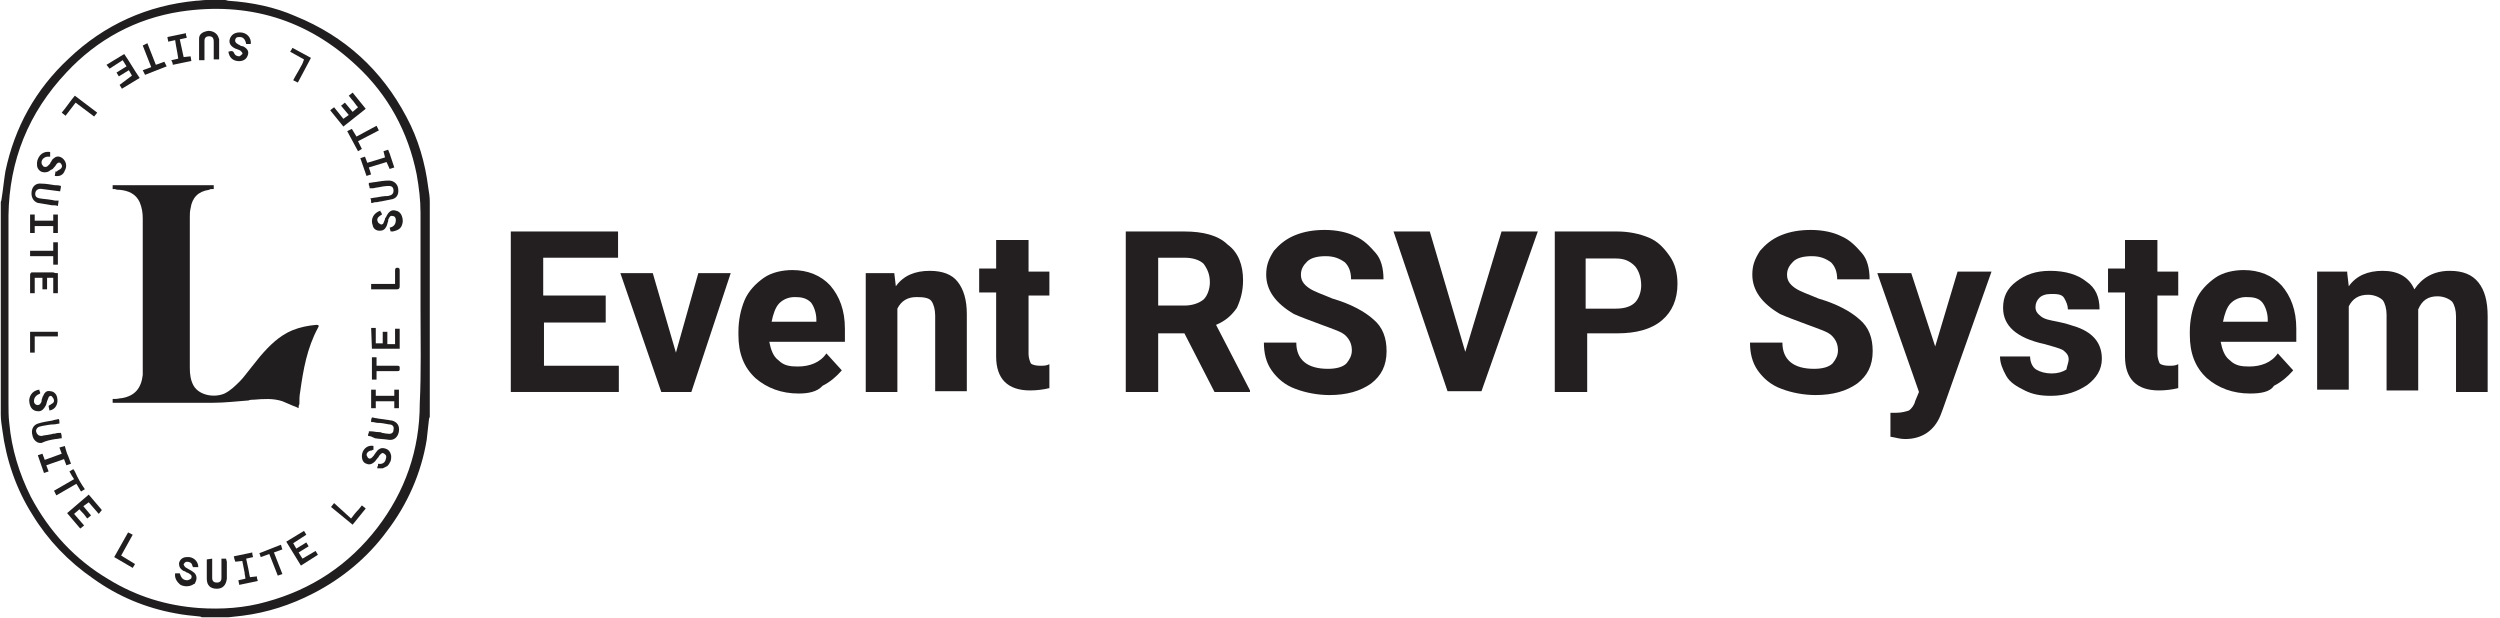
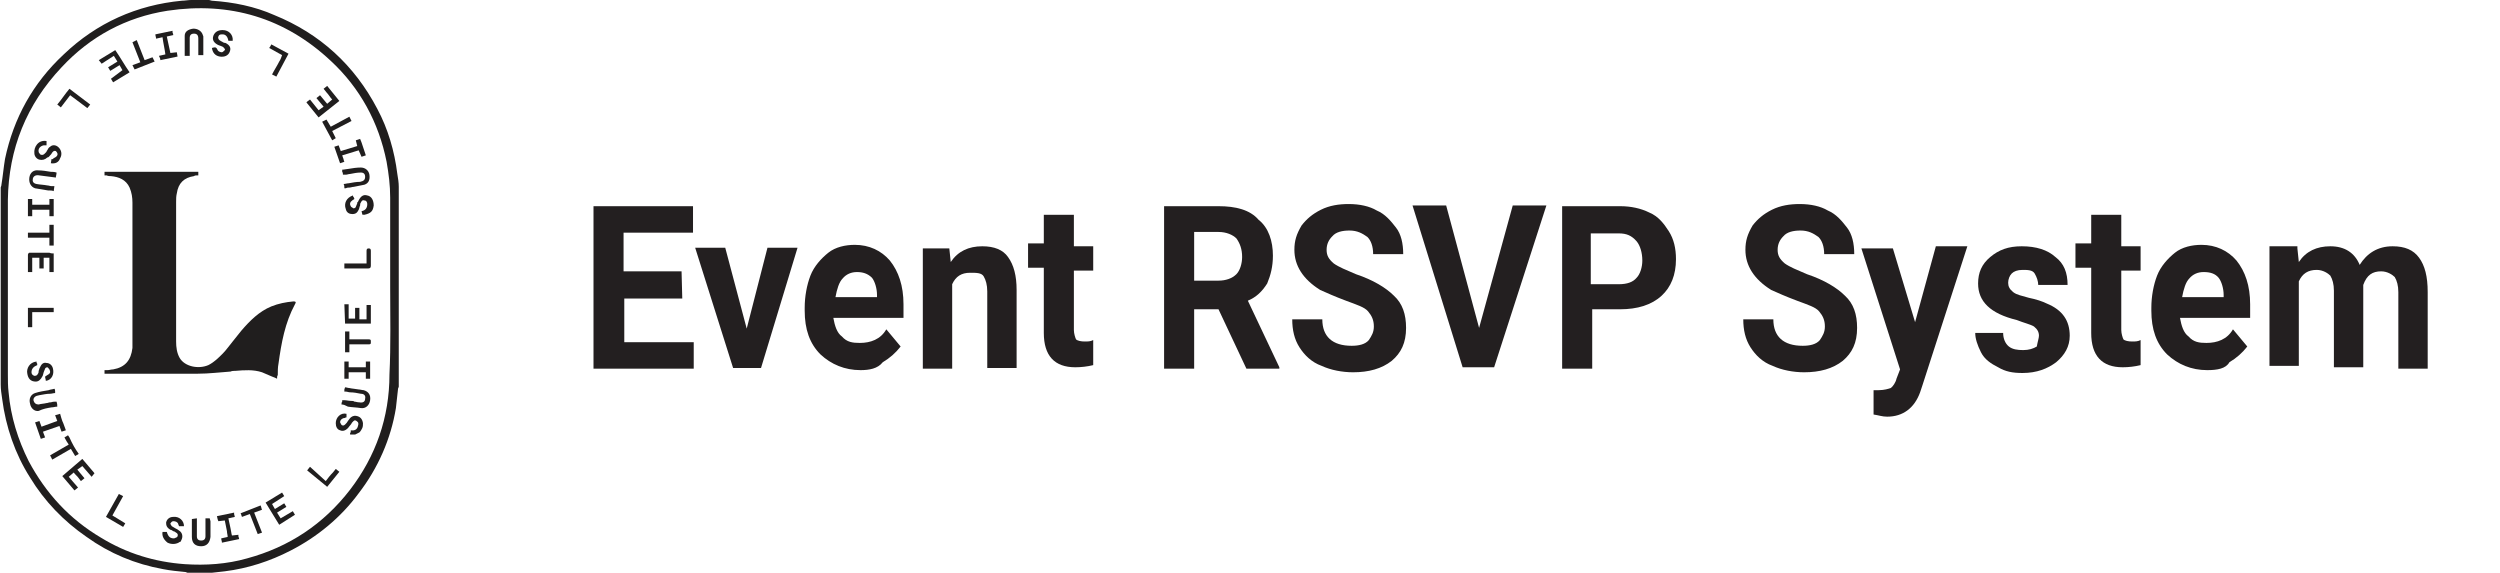
- <svg xmlns="http://www.w3.org/2000/svg" version="1.1" id="Layer_1" x="0px" y="0px" viewBox="0 0 324 80" style="enable-background:new 0 0 324 80;" xml:space="preserve">
+ <svg xmlns="http://www.w3.org/2000/svg" version="1.1" id="Layer_1" x="0px" y="0px" viewBox="0 0 349.2 80" style="enable-background:new 0 0 349.2 80;" xml:space="preserve">
  <style type="text/css">
	.st0{fill:#201E1E;}
	.st1{fill:#231F20;}
</style>
  <path class="st0" d="M29.6,80h-3.4c-0.1,0-0.2-0.1-0.3-0.1c-1-0.1-2.1-0.2-3.1-0.4c-3.9-0.7-7.5-2.2-10.7-4.5  c-3.2-2.2-5.9-5-7.9-8.3c-2.1-3.3-3.4-7.1-3.9-11c-0.1-0.7-0.2-1.3-0.2-2V26.2c0-0.1,0.1-0.2,0.1-0.4c0.2-1.2,0.3-2.4,0.5-3.6  c1.2-5.7,3.9-10.6,8.2-14.6c4.6-4.4,10.2-6.9,16.5-7.5c0.4,0,0.9-0.1,1.3-0.1h2.5c0.1,0,0.3,0.1,0.4,0.1c3,0.2,6,0.8,8.7,2  c6.4,2.6,11.2,7,14.4,13.1c1.5,2.8,2.4,5.9,2.8,9.1c0.1,0.6,0.2,1.2,0.2,1.8V54c0,0.1-0.1,0.2-0.1,0.3c-0.1,0.9-0.2,1.8-0.3,2.7  c-0.7,4.3-2.5,8.4-5.2,11.9c-2.5,3.4-5.8,6.1-9.5,8c-2.9,1.5-6,2.5-9.2,2.9L29.6,80z M54.5,40V27.6c0-1.7-0.2-3.3-0.5-5  c-1.1-5.5-3.7-10.3-7.8-14.1c-6.4-6-14.1-8.3-22.8-7C17.6,2.4,12.6,5.1,8.6,9.4c-4.9,5.2-7.4,11.4-7.5,18.5c0,8.1,0,16.2,0,24.4  c0,0.8,0,1.7,0.1,2.5c0.3,3.4,1.3,6.6,2.8,9.6c2.4,4.5,5.7,8.1,10.1,10.7c3.6,2.2,7.5,3.4,11.7,3.7c2.9,0.2,5.9,0,8.7-0.8  c5.9-1.6,10.7-4.8,14.4-9.6c3.6-4.7,5.5-10.1,5.5-16.1C54.6,48.2,54.5,44.1,54.5,40z" />
  <path class="st0" d="M27.7,7.7c0-0.3,0-0.5,0-0.7c0-0.6,0-1.1,0-1.6s-0.2-0.7-0.6-0.7s-0.6,0.2-0.6,0.6c0,0.6,0,1.1,0,1.7l0,0  c0,0.2,0,0.4,0,0.6v0.2h-0.7c0-0.3,0-0.6,0-0.8l0,0c0-0.7,0-1.3,0-2c0-0.6,0.5-0.9,1.2-1c0.6,0,1.1,0.3,1.3,0.8  c0,0.1,0.1,0.2,0.1,0.3c0,0.6,0,1.1,0,1.7l0,0l0,0c0,0.3,0,0.6,0,0.9L27.7,7.7z" />
  <path class="st0" d="M31.9,5.7h0.6c0.1-0.8-0.5-1.5-1.4-1.5c-0.7,0-1.1,0.3-1.3,0.8c-0.2,0.6,0.1,1,0.7,1.3c0.1,0,0.2,0.1,0.3,0.1  c0.2,0.1,0.3,0.1,0.4,0.2s0.3,0.3,0.2,0.4c-0.1,0.1-0.3,0.3-0.4,0.3c-0.2,0-0.5-0.1-0.6-0.3c-0.2-0.5-0.4-0.4-0.8-0.3l0,0  c0.1,0.7,0.5,1.1,1.1,1.2s1.2-0.1,1.4-0.7c0.2-0.5,0-0.9-0.6-1.2c-0.2,0-0.4-0.1-0.5-0.2c-0.1,0-0.2-0.1-0.2-0.1  c-0.2-0.1-0.4-0.3-0.3-0.6c0.1-0.3,0.3-0.3,0.6-0.3C31.5,4.8,31.8,5.1,31.9,5.7z" />
  <path class="st0" d="M14.2,8.9l1.7-1.1l0.5,0.8l-1.3,0.8l0.3,0.5l1.3-0.8l0.4,0.7L15.5,11l0.3,0.5l2.3-1.4c-0.7-1-1.3-2.1-2-3.1  l-2.3,1.4L14.2,8.9z" />
  <path class="st0" d="M38.7,52.9c-0.2-0.1-0.4-0.2-0.7-0.3c-0.5-0.2-0.9-0.4-1.4-0.6c-1.2-0.4-2.5-0.3-3.7-0.2c-0.2,0-0.5,0-0.7,0.1  l0,0c-1.5,0.1-3,0.3-4.6,0.3c-3,0-5.9,0-8.9,0c-1.2,0-2.4,0-3.6,0h-0.5v-0.5c0.1,0,0.2,0,0.4,0l0,0l0,0c0.3,0,0.5-0.1,0.8-0.1  c1.7-0.3,2.5-1.3,2.7-3c0-0.3,0-0.7,0-1V28.3c0-0.7-0.1-1.4-0.4-2.1c-0.5-1.1-1.5-1.5-2.6-1.6c-0.2,0-0.4,0-0.6-0.1  c-0.1,0-0.2,0-0.3,0V24h13.1v0.5c-0.1,0-0.1,0-0.2,0s-0.3,0-0.4,0.1c-1.4,0.2-2.2,1-2.4,2.4c-0.1,0.4-0.1,0.8-0.1,1.2  c0,6.5,0,13,0,19.5c0,0.8,0.1,1.6,0.5,2.3c0.7,1.2,2.6,1.6,4,1c0.8-0.4,1.4-1,2-1.6c0.5-0.5,0.9-1.1,1.4-1.7c0.4-0.5,0.8-1,1.2-1.5  c1.2-1.4,2.5-2.7,4.2-3.4c1-0.4,2-0.6,3.1-0.7c0.3,0,0.4,0.1,0.2,0.4c-1.4,2.6-1.9,5.4-2.3,8.3c-0.1,0.5-0.1,1-0.1,1.6l0,0  C38.7,52.5,38.7,52.7,38.7,52.9z" />
  <path class="st0" d="M7.5,35.4V38H6.9v-2H6.1v1.5H5.5V36h-1v2H3.9v-1.3c0-0.1,0-0.2,0-0.3c0-0.3,0-0.5,0-0.8c0-0.1,0.1-0.3,0.2-0.3  c0.9,0,1.9,0,2.8,0l0,0C7.1,35.4,7.3,35.4,7.5,35.4z" />
  <path class="st0" d="M48.2,45.2h3.6v-2.6h-0.6v2h-1V43h-0.6v1.5h-0.9v-2h-0.6L48.2,45.2L48.2,45.2z" />
  <path class="st0" d="M38,70.4l0.4,0.7l1.3-0.8l0.3,0.5l-1.3,0.8c0.2,0.3,0.3,0.5,0.5,0.8l1.7-1l0.3,0.5L39,73.3l-1.9-3.1l2.3-1.4  l0.3,0.5L38,70.4z" />
  <path class="st0" d="M45.2,12.4l0.5-0.4l1.7,2.1l-2.9,2.3l-1.7-2.1l0.1-0.1c0.1-0.1,0.3-0.2,0.4-0.3l1.2,1.5l0.7-0.5l-1-1.2l0.5-0.4  l1,1.2l0.7-0.6c-0.3-0.3-0.5-0.7-0.8-1L45.2,12.4z" />
  <path class="st0" d="M13.2,66.1l-1.7-2l-2.8,2.4l1.7,2l0.5-0.4l-1.3-1.5l0.7-0.6c0.2,0.3,0.5,0.5,0.7,0.8l0.3,0.4l0.5-0.4l-1-1.2  l0.7-0.5l1.3,1.5L13.2,66.1z" />
  <path class="st0" d="M22.7,74.3h0.6c0.2,0.7,0.5,0.9,1,0.9c0.1,0,0.2-0.1,0.3-0.1c0.1-0.1,0.2-0.1,0.2-0.2c0.1-0.2,0-0.4-0.2-0.5  c-0.1-0.1-0.3-0.2-0.4-0.2c-0.1-0.1-0.3-0.2-0.4-0.2c-0.5-0.3-0.6-0.6-0.6-1c0.1-0.5,0.5-0.8,1-0.8c0.8-0.1,1.5,0.5,1.5,1.3H25  c0-0.1-0.1-0.2-0.1-0.3c-0.1-0.3-0.4-0.4-0.7-0.4c-0.2,0-0.3,0.2-0.4,0.3c0,0.1,0.1,0.3,0.2,0.4c0.2,0.1,0.3,0.2,0.5,0.3  c0.2,0.1,0.4,0.2,0.5,0.3c0.5,0.3,0.6,0.9,0.3,1.4c0,0.1-0.1,0.2-0.2,0.2c-0.4,0.3-1.1,0.4-1.7,0.1C22.9,75.4,22.6,74.9,22.7,74.3z" />
  <path class="st0" d="M48.9,60.5v0.2c0.2,0,0.5,0,0.7,0c0.2-0.1,0.4-0.2,0.6-0.3c0.2-0.2,0.3-0.4,0.4-0.6c0.1-0.2,0.1-0.5,0.1-0.7  c-0.1-0.6-0.4-0.9-0.9-1c-0.4-0.1-0.7,0.1-0.9,0.3c-0.1,0.1-0.2,0.3-0.3,0.4c-0.1,0.2-0.2,0.3-0.4,0.5c-0.1,0.1-0.3,0.2-0.4,0.1  c-0.1,0-0.1-0.1-0.2-0.2c0-0.1-0.1-0.2-0.1-0.2c0-0.3,0.2-0.5,0.5-0.6c0.1,0,0.2,0,0.3-0.1h0.1c0-0.1,0-0.2,0-0.3l0,0  c0-0.1,0-0.2,0-0.2c-0.8-0.2-1.5,0.5-1.5,1.3c0,0.5,0.2,0.9,0.6,1c0.4,0.2,0.8,0,1.1-0.3c0.1-0.1,0.2-0.3,0.4-0.5  c0.1-0.1,0.1-0.2,0.2-0.3c0.2-0.2,0.3-0.4,0.6-0.2s0.3,0.4,0.2,0.7c-0.1,0.5-0.5,0.7-1,0.6C49,60.3,49,60.4,48.9,60.5z" />
  <path class="st0" d="M5.1,50.5c0,0.1,0,0.2,0.1,0.3l0,0c0,0.1,0,0.2,0,0.2c-0.5,0.2-0.8,0.5-0.8,1c0,0.2,0.1,0.4,0.4,0.5  c0.3,0,0.4-0.1,0.5-0.3c0.1-0.1,0.1-0.3,0.1-0.4c0.1-0.2,0.1-0.4,0.2-0.5c0.2-0.5,0.5-0.7,0.9-0.6c0.4,0,0.8,0.3,0.9,0.8  c0.2,0.8-0.2,1.6-1,1.7c0-0.2-0.1-0.4-0.1-0.6c0.1-0.1,0.2-0.1,0.3-0.2C7,52.2,7.1,52,6.9,51.6c-0.1-0.1-0.2-0.3-0.3-0.3  c-0.1,0-0.3,0.1-0.3,0.2c-0.1,0.2-0.1,0.3-0.2,0.5C6,52.3,6,52.5,5.9,52.6C5.7,53,5.4,53.3,5,53.3c-0.7,0-1.1-0.4-1.2-1.2  C3.7,51.5,4.1,50.6,5.1,50.5z" />
  <path class="st0" d="M50.6,29.9L50.6,29.9c0-0.1-0.1-0.3-0.1-0.4c0.5-0.1,0.8-0.4,0.8-1c0-0.2-0.1-0.5-0.4-0.5  c-0.3-0.1-0.4,0.1-0.5,0.3c-0.1,0.1-0.1,0.3-0.1,0.4l0,0c-0.1,0.2-0.1,0.4-0.2,0.6c-0.2,0.4-0.4,0.6-0.9,0.6c-0.4,0-0.8-0.2-0.9-0.7  c-0.3-0.8,0.1-1.6,1-1.9c0,0.1,0,0.2,0.1,0.2l0,0l0,0c0,0.1,0.1,0.2,0.1,0.3c-0.1,0.1-0.2,0.1-0.3,0.2c-0.3,0.2-0.4,0.5-0.2,0.8  c0,0.1,0.1,0.1,0.2,0.2c0.1,0,0.1,0.1,0.2,0.1c0.1,0,0.3-0.1,0.3-0.2c0.1-0.2,0.1-0.3,0.2-0.5l0,0c0-0.1,0-0.2,0.1-0.2  c0.3-0.7,0.7-1.1,1.3-0.9c0.6,0.1,0.9,0.7,0.9,1.4c-0.1,0.8-0.4,1.1-1.3,1.3C50.6,30,50.6,30,50.6,29.9z" />
  <path class="st0" d="M7.2,22.2l-0.1,0.6c0.6,0.1,1.1-0.1,1.3-0.7c0.3-0.5,0.2-1.1-0.2-1.5c-0.4-0.4-0.9-0.4-1.2-0.1  c-0.2,0.1-0.3,0.3-0.4,0.5c-0.1,0.1-0.1,0.1-0.1,0.2c-0.1,0.1-0.2,0.2-0.3,0.3c-0.1,0.1-0.3,0.2-0.5,0.1c-0.1,0-0.1-0.1-0.2-0.2  s-0.1-0.2-0.1-0.2c-0.1-0.4,0.2-0.8,0.7-0.9c0.1,0,0.2,0,0.3,0h0.1v-0.6c-1.2-0.2-1.8,0.9-1.7,1.7c0,0.4,0.3,0.8,0.7,0.9  c0.4,0.1,0.8,0,1.1-0.3c0.2,0,0.3-0.2,0.4-0.3c0.1-0.1,0.2-0.2,0.3-0.4l0,0c0.1-0.1,0.2-0.3,0.5-0.2C8,21.3,8.1,21.5,8,21.7  c-0.1,0.2-0.3,0.3-0.5,0.4C7.4,22.2,7.3,22.3,7.2,22.2L7.2,22.2z" />
  <path class="st0" d="M29.3,72.4h-0.6c0,0.1,0,0.1,0,0.2s0,0.2,0,0.3c0,0.2,0,0.4,0,0.6c0,0.5,0,0.9,0,1.4c0,0.4-0.2,0.6-0.6,0.6  s-0.6-0.2-0.6-0.6c0-0.3,0-0.5,0-0.8v-1.7l-0.7,0.1c0,0.1,0,0.1,0,0.2c0,0.2,0,0.4,0,0.6c0,0.6,0,1.1,0,1.7c0,0.9,0.5,1.3,1.3,1.3  s1.2-0.5,1.3-1.3c0-0.5,0-0.9,0-1.4c0-0.2,0-0.3,0-0.5c0-0.1,0-0.2,0-0.3C29.3,72.5,29.3,72.4,29.3,72.4z" />
  <path class="st0" d="M48.1,26.3v-0.1l0,0l0,0c0-0.2,0-0.3-0.1-0.5c0.2,0,0.5-0.1,0.7-0.1l0,0l0,0l0,0l0,0c0.5-0.1,1.1-0.2,1.6-0.2  c0.5-0.1,0.7-0.3,0.7-0.7c0-0.4-0.2-0.6-0.6-0.6c-0.5,0-1,0.1-1.5,0.2c-0.2,0-0.4,0.1-0.6,0.1c-0.1,0-0.1,0-0.2,0c0,0-0.1,0-0.2,0  c0-0.1,0-0.3-0.1-0.4v-0.3c0.3,0,0.6-0.1,0.8-0.1c0.6-0.1,1.2-0.2,1.8-0.2s1.1,0.4,1.2,1c0.1,0.7-0.1,1.2-0.7,1.4  c-0.5,0.1-1,0.2-1.5,0.3c-0.2,0-0.4,0.1-0.6,0.1c-0.2,0-0.3,0-0.5,0.1C48.3,26.3,48.2,26.3,48.1,26.3z" />
  <path class="st0" d="M7.5,26.7L7.6,26H7.5l0,0c-0.1,0-0.2,0-0.3,0c-0.2,0-0.4-0.1-0.6-0.1l0,0l0,0c-0.5-0.1-1-0.1-1.5-0.2  s-0.6-0.4-0.5-0.8c0.1-0.3,0.4-0.5,0.9-0.4l2.3,0.3c0-0.2,0.1-0.4,0.1-0.7C7.6,24,7.3,24,7.1,24c-0.6-0.1-1.2-0.2-1.7-0.2  c-0.7-0.1-1.2,0.3-1.3,1c-0.1,0.7,0.2,1.3,0.8,1.5c0.6,0.1,1.2,0.2,1.8,0.3C7,26.6,7.3,26.6,7.5,26.7z" />
  <path class="st0" d="M47.7,56.5c0-0.1,0-0.3,0.1-0.4c0-0.1,0-0.2,0-0.2h0.3l0,0l0,0c0.3,0,0.6,0.1,1,0.1c0.1,0,0.3,0,0.4,0.1l0,0  c0.2,0,0.4,0.1,0.7,0.1c0.5,0.1,0.8-0.1,0.8-0.5c0.1-0.4-0.1-0.7-0.6-0.7c-0.5-0.1-1-0.2-1.5-0.2c-0.2,0-0.4-0.1-0.6-0.1h-0.1h-0.1  c0-0.1,0-0.2,0-0.3l0.1-0.3c0.2,0,0.4,0.1,0.6,0.1c0.4,0.1,0.8,0.1,1.3,0.2c0.2,0,0.5,0.1,0.7,0.1c0.7,0.2,1,0.7,0.9,1.4  s-0.6,1.2-1.3,1.1c-0.6-0.1-1.2-0.1-1.8-0.2C48.2,56.6,48,56.5,47.7,56.5z" />
  <path class="st0" d="M7.9,56.1L7.9,56.1c-0.3,0-0.5,0-0.8,0.1l0,0H7c-0.2,0-0.3,0.1-0.5,0.1c-0.4,0.1-0.8,0.1-1.1,0.2  c-0.4,0-0.6-0.2-0.7-0.5s0.1-0.6,0.4-0.7c0.1,0,0.3-0.1,0.4-0.1C6.1,55.1,6.5,55,7,55c0.2,0,0.5-0.1,0.7-0.1v-0.2l0,0l0,0  c0-0.1,0-0.3-0.1-0.4c-0.3,0.1-0.6,0.1-0.8,0.2c-0.6,0.1-1.3,0.2-1.9,0.4S4,55.7,4.2,56.4c0.1,0.6,0.6,1.1,1.2,1  C6,57.1,6.6,57,7.2,56.9l0,0c0.3,0,0.5-0.1,0.8-0.1C8,56.5,8,56.4,7.9,56.1z" />
  <path class="st0" d="M7.5,30.2H6.9v-0.9H4.5v0.9H3.9v-2.4h0.6v0.3c0,0.2,0,0.3,0,0.5h2.4v-0.8h0.6V30.2z" />
  <path class="st0" d="M48.7,52.8V52h2.4v0.5c0,0.1,0,0.2,0,0.4h0.6v-2.4h-0.6c0,0.3,0,0.6,0,0.8h-2.4v-0.8h-0.6v2.4h0.6V52.8z" />
  <path class="st0" d="M22.7,5.2l-0.9,0.2c0-0.2-0.1-0.4-0.1-0.6l2.4-0.5c0,0.1,0,0.1,0,0.2l0,0c0,0.1,0.1,0.2,0.1,0.4l-0.9,0.2  l0.5,2.3l0.9-0.1l0.1,0.6l-2.4,0.5c0-0.2-0.1-0.4-0.2-0.6l0.9-0.2C23,6.8,22.8,6,22.7,5.2z" />
  <path class="st0" d="M30.5,72.8l0.9-0.1c0.1,0.5,0.2,1,0.3,1.5l0,0c0,0.3,0.1,0.5,0.1,0.8l-0.9,0.2c0,0.2,0.1,0.4,0.1,0.6l2.4-0.5  c0-0.2-0.1-0.3-0.1-0.4v-0.1v-0.1l-0.9,0.1c-0.1-0.3-0.1-0.6-0.2-1c-0.1-0.5-0.2-0.9-0.3-1.4l0.9-0.2c0-0.1-0.1-0.3-0.1-0.4v-0.2  l-2.4,0.5C30.4,72.5,30.4,72.6,30.5,72.8z" />
  <path class="st0" d="M47.8,21.7l0.1,0.3c0.1,0.2,0.1,0.4,0.2,0.6l-0.6,0.2l-0.8-2.3l0.6-0.2l0.3,0.8l2.3-0.7l-0.2-0.8l0.6-0.2  l0.2,0.5c0.2,0.6,0.4,1.2,0.6,1.8l-0.6,0.2L50.1,21L47.8,21.7z" />
  <path class="st0" d="M7.7,58L8,58.8l-2.2,0.8l-0.3-0.8L4.9,59l0.8,2.3l0.6-0.2L6,60.3l2.3-0.8l0.3,0.8l0.6-0.2  c-0.2-0.5-0.3-0.9-0.5-1.3c-0.1-0.3-0.2-0.6-0.3-1L7.7,58z" />
  <path class="st0" d="M48.8,48.1v1.1h-0.6v-2.9h0.6v1.1h1c0.2,0,0.3,0,0.5,0c0.4,0,0.8,0,1.2,0c0.3,0,0.3,0.1,0.3,0.3c0,0,0,0,0,0.1  c0,0.2,0,0.3-0.3,0.3c-0.5,0-1,0-1.5,0l0,0c-0.3,0-0.5,0-0.8,0L48.8,48.1z" />
-   <path class="st0" d="M48.1,36.9v0.6c0.3,0,0.5,0,0.8,0l0,0c0.8,0,1.7,0,2.5,0c0.3,0,0.4-0.1,0.4-0.4c0-0.7,0-1.4,0-2  c0-0.2,0-0.4-0.3-0.4s-0.3,0.2-0.3,0.4c0,0.4,0,0.8,0,1.1l0,0c0,0.2,0,0.4,0,0.6h-3.1V36.9z" />
+   <path class="st0" d="M48.1,36.9v0.6c0.3,0,0.5,0,0.8,0l0,0c0.8,0,1.7,0,2.5,0c0.3,0,0.4-0.1,0.4-0.4c0-0.7,0-1.4,0-2  c0-0.2,0-0.4-0.3-0.4s-0.3,0.2-0.3,0.4c0,0.4,0,0.8,0,1.1l0,0c0,0.2,0,0.4,0,0.6h-3.1C48.1,36.8,48.1,36.9,48.1,36.9z" />
  <path class="st0" d="M11,63.4l-0.5,0.3l-0.6-1l-2.6,1.5L7,63.6l2.6-1.5c-0.2-0.3-0.4-0.6-0.6-1l0.5-0.3l0.2,0.3l0,0l0,0  C10.1,62,10.5,62.7,11,63.4z" />
  <path class="st0" d="M46.9,19.3l-0.5-1l2.7-1.4l-0.3-0.6l-2.6,1.4l-0.6-1L45,17c0.5,0.9,0.9,1.7,1.4,2.6L46.9,19.3z" />
  <path class="st0" d="M4.5,45.7H3.9V43h3.6v0.6h-3V45.7z" />
  <path class="st0" d="M18.8,9.7l2.8-1.1c-0.1-0.2-0.2-0.4-0.3-0.6l-1.1,0.4l-1.1-2.8l-0.6,0.3l1.1,2.8l-1.1,0.4L18.8,9.7z" />
  <path class="st0" d="M6.9,32.5v-1.1h0.6v2.9H6.9v-1.1h-3v-0.7H6.9z" />
  <path class="st0" d="M33.8,72.2l1.1-0.4l1.1,2.8l0.6-0.2l-1.1-2.8l1.1-0.4c-0.1-0.2-0.1-0.4-0.2-0.6l-2.8,1.1  C33.7,71.8,33.7,72,33.8,72.2z" />
  <path class="st0" d="M16.6,69l0.6,0.3L15.7,72l1.8,1.1l-0.3,0.5l-2.4-1.4L16.6,69z" />
  <path class="st0" d="M12.6,14.6l-2.9-2.2c-0.6,0.7-1.1,1.5-1.7,2.2L8.5,15l1.3-1.7l2.4,1.8L12.6,14.6z" />
  <path class="st0" d="M45.5,67.2c0.3-0.4,0.6-0.8,1-1.2l0.4-0.5l0.5,0.4L45.7,68l-2.8-2.3l0.4-0.5L45.5,67.2z" />
  <path class="st0" d="M38.6,10.7l1.7-3.2l-2.4-1.3c-0.1,0.2-0.2,0.4-0.3,0.5l1.8,1C39.3,8,39.2,8.3,39,8.6c-0.3,0.6-0.7,1.2-1,1.8  L38.6,10.7z" />
  <g>
-     <path class="st1" d="M78.6,41.8h-8.1v5.6h9.7v3.4H66.2V30h13.9v3.4h-9.7v4.9h8.1V41.8z" />
-     <path class="st1" d="M87.6,45.7l2.9-10.3h4.2l-5.1,15.4h-3.9l-5.3-15.4h4.2L87.6,45.7z" />
-     <path class="st1" d="M103.5,51c-2.2,0-4.1-0.7-5.6-2c-1.5-1.4-2.2-3.2-2.2-5.6V43c0-1.5,0.3-2.9,0.8-4.1c0.5-1.2,1.5-2.2,2.5-2.9   c1-0.7,2.4-1,3.7-1c2,0,3.7,0.7,4.9,2c1.2,1.4,1.9,3.2,1.9,5.6v1.7h-9.8c0.2,1,0.5,1.9,1.2,2.4c0.7,0.7,1.5,0.8,2.5,0.8   c1.5,0,2.9-0.5,3.7-1.7l2,2.2c-0.7,0.8-1.5,1.5-2.5,2C105.9,50.8,104.7,51,103.5,51z M103,38.5c-0.8,0-1.5,0.3-2,0.8   c-0.5,0.5-0.8,1.4-1,2.4h5.8v-0.3c0-0.8-0.3-1.7-0.7-2.2C104.5,38.6,103.8,38.5,103,38.5z" />
-     <path class="st1" d="M115.9,35.4l0.2,1.7c1-1.4,2.5-2,4.4-2c1.7,0,2.9,0.5,3.6,1.4c0.8,1,1.2,2.4,1.2,4.2v10h-4.1v-9.8   c0-0.8-0.2-1.5-0.5-1.9s-1-0.5-1.9-0.5c-1.2,0-2,0.5-2.5,1.5v10.8h-4.1V35.4C112.1,35.4,115.9,35.4,115.9,35.4z" />
-     <path class="st1" d="M133.3,31.5v3.7h2.7v3.1h-2.7v7.6c0,0.5,0.2,1,0.3,1.2c0.2,0.2,0.7,0.3,1.2,0.3c0.5,0,0.8,0,1.2-0.2v3.1   c-0.8,0.2-1.7,0.3-2.5,0.3c-2.9,0-4.4-1.5-4.4-4.4v-8.3h-2.2v-3.1h2.2v-3.7h4.2V31.5z" />
-     <path class="st1" d="M153.5,43.2h-3.4v7.6h-4.2V30h7.6c2.4,0,4.4,0.5,5.6,1.7c1.4,1,2,2.7,2,4.6c0,1.4-0.3,2.5-0.8,3.6   c-0.7,1-1.5,1.7-2.7,2.2l4.4,8.5v0.2h-4.6L153.5,43.2z M150.1,39.6h3.4c1,0,1.9-0.3,2.5-0.8c0.5-0.5,0.8-1.4,0.8-2.2   c0-1-0.3-1.7-0.8-2.4c-0.5-0.5-1.4-0.8-2.5-0.8h-3.4V39.6z" />
-     <path class="st1" d="M175.2,45.4c0-0.8-0.3-1.4-0.8-1.9c-0.5-0.5-1.5-0.8-3.1-1.4s-2.7-1-3.6-1.4c-2.4-1.4-3.6-3.1-3.6-5.1   c0-1.2,0.3-2,1-3.1c0.7-0.8,1.5-1.5,2.7-2c1.2-0.5,2.5-0.7,3.9-0.7c1.5,0,2.9,0.3,3.9,0.8c1.2,0.5,2,1.4,2.7,2.2c0.7,0.8,1,2,1,3.4   h-4.2c0-1-0.3-1.7-0.8-2.2c-0.7-0.5-1.4-0.8-2.5-0.8c-1,0-1.9,0.2-2.4,0.7c-0.5,0.5-0.8,1-0.8,1.7c0,0.7,0.3,1.2,1,1.7   c0.7,0.5,1.7,0.8,3.1,1.4c2.4,0.7,4.2,1.7,5.3,2.7c1.2,1,1.7,2.4,1.7,4.1c0,1.9-0.7,3.2-2,4.2c-1.4,1-3.2,1.5-5.4,1.5   c-1.5,0-3.1-0.3-4.4-0.8c-1.4-0.5-2.4-1.4-3.1-2.4c-0.7-1-1-2.2-1-3.6h4.2c0,2.2,1.4,3.4,4.1,3.4c1,0,1.9-0.2,2.4-0.7   C174.9,46.6,175.2,46.1,175.2,45.4z" />
-     <path class="st1" d="M189.9,45.6l4.7-15.6h4.7l-7.3,20.7h-4.4L180.6,30h4.7L189.9,45.6z" />
-     <path class="st1" d="M205.7,43.5v7.3h-4.2V30h8.1c1.5,0,2.9,0.3,4.1,0.8c1.2,0.5,2,1.4,2.7,2.4c0.7,1,1,2.2,1,3.6   c0,2-0.7,3.6-2,4.7c-1.4,1.2-3.4,1.7-5.8,1.7h-3.9V43.5z M205.7,40h3.7c1.2,0,2-0.3,2.5-0.8c0.5-0.5,0.8-1.4,0.8-2.2   c0-1-0.3-1.9-0.8-2.5c-0.7-0.7-1.4-1-2.5-1h-3.9V40H205.7z" />
-     <path class="st1" d="M238.2,45.4c0-0.8-0.3-1.4-0.8-1.9c-0.5-0.5-1.5-0.8-3.1-1.4s-2.7-1-3.6-1.4c-2.4-1.4-3.6-3.1-3.6-5.1   c0-1.2,0.3-2,1-3.1c0.7-0.8,1.5-1.5,2.7-2c1.2-0.5,2.5-0.7,3.9-0.7c1.5,0,2.9,0.3,3.9,0.8c1.2,0.5,2,1.4,2.7,2.2s1,2,1,3.4h-4.2   c0-1-0.3-1.7-0.8-2.2c-0.7-0.5-1.4-0.8-2.5-0.8c-1,0-1.9,0.2-2.4,0.7c-0.5,0.5-0.8,1-0.8,1.7c0,0.7,0.3,1.2,1,1.7   c0.7,0.5,1.7,0.8,3.1,1.4c2.4,0.7,4.2,1.7,5.3,2.7c1.2,1,1.7,2.4,1.7,4.1c0,1.9-0.7,3.2-2,4.2c-1.4,1-3.2,1.5-5.4,1.5   c-1.5,0-3.1-0.3-4.4-0.8c-1.4-0.5-2.4-1.4-3.1-2.4c-0.7-1-1-2.2-1-3.6h4.2c0,2.2,1.4,3.4,4.1,3.4c1,0,1.9-0.2,2.4-0.7   C237.9,46.6,238.2,46.1,238.2,45.4z" />
-     <path class="st1" d="M250.8,44.9l2.9-9.7h4.4L251.8,53l-0.3,0.8c-0.8,2-2.4,3.1-4.6,3.1c-0.7,0-1.2-0.2-1.9-0.3v-3.1h0.7   c0.8,0,1.4-0.2,1.7-0.3c0.3-0.2,0.7-0.7,0.8-1.2l0.5-1.2l-5.4-15.4h4.4L250.8,44.9z" />
-     <path class="st1" d="M268.1,46.6c0-0.5-0.2-0.8-0.7-1.2c-0.5-0.3-1.4-0.5-2.4-0.8c-3.7-0.8-5.4-2.4-5.4-4.7c0-1.4,0.5-2.5,1.7-3.4   s2.5-1.4,4.4-1.4c2,0,3.6,0.5,4.7,1.4c1.2,0.8,1.7,2,1.7,3.6h-4.1c0-0.5-0.2-1-0.5-1.5s-1-0.5-1.7-0.5c-0.7,0-1.2,0.2-1.5,0.5   c-0.3,0.3-0.5,0.7-0.5,1.2s0.2,0.8,0.7,1.2s1.2,0.5,2.2,0.7c1,0.2,1.9,0.5,2.5,0.7c2.2,0.8,3.2,2.2,3.2,4.1c0,1.4-0.7,2.5-1.9,3.4   c-1.2,0.8-2.7,1.4-4.7,1.4c-1.4,0-2.4-0.2-3.4-0.7s-1.9-1-2.4-1.9s-0.8-1.7-0.8-2.5h3.9c0,0.7,0.3,1.4,0.8,1.7s1.2,0.5,2,0.5   s1.4-0.2,1.9-0.5C267.9,47.4,268.1,46.9,268.1,46.6z" />
-     <path class="st1" d="M279.6,31.5v3.7h2.7v3.1h-2.7v7.6c0,0.5,0.2,1,0.3,1.2c0.2,0.2,0.7,0.3,1.2,0.3s0.8,0,1.2-0.2v3.1   c-0.8,0.2-1.7,0.3-2.5,0.3c-2.9,0-4.4-1.5-4.4-4.4v-8.3h-2.2v-3.1h2.2v-3.7h4.2V31.5z" />
-     <path class="st1" d="M291.6,51c-2.2,0-4.1-0.7-5.6-2c-1.5-1.4-2.2-3.2-2.2-5.6V43c0-1.5,0.3-2.9,0.8-4.1c0.5-1.2,1.5-2.2,2.5-2.9   c1-0.7,2.4-1,3.7-1c2,0,3.7,0.7,4.9,2c1.2,1.4,1.9,3.2,1.9,5.6v1.7h-9.8c0.2,1,0.5,1.9,1.2,2.4c0.7,0.7,1.5,0.8,2.5,0.8   c1.5,0,2.9-0.5,3.7-1.7l2,2.2c-0.7,0.8-1.5,1.5-2.5,2C294.2,50.8,293,51,291.6,51z M291.1,38.5c-0.8,0-1.5,0.3-2,0.8   s-0.8,1.4-1,2.4h5.8v-0.3c0-0.8-0.3-1.7-0.7-2.2C292.7,38.6,292,38.5,291.1,38.5z" />
-     <path class="st1" d="M304.2,35.4l0.2,1.7c1-1.4,2.5-2,4.4-2c2,0,3.4,0.8,4.1,2.4c1-1.5,2.5-2.4,4.6-2.4c1.7,0,2.9,0.5,3.7,1.5   c0.8,1,1.2,2.4,1.2,4.4v9.8h-4.1V41c0-0.8-0.2-1.5-0.5-1.9c-0.3-0.3-1-0.7-1.9-0.7c-1.2,0-2,0.5-2.5,1.7v10.5h-4.1v-9.8   c0-0.8-0.2-1.5-0.5-1.9c-0.3-0.3-1-0.7-1.9-0.7c-1.2,0-2,0.5-2.5,1.5v10.8h-4.1V35.2h3.9V35.4z" />
+     <path class="st1" d="M95.3,41.7h-8.1v6.1h9.7v3.7h-14V28.8h13.9v3.7h-9.7v5.4h8.1L95.3,41.7L95.3,41.7z" />
+     <path class="st1" d="M104.3,45.9l2.9-11.3h4.2l-5.1,16.8h-3.9l-5.3-16.8h4.2L104.3,45.9z" />
+     <path class="st1" d="M120.2,51.7c-2.2,0-4.1-0.8-5.6-2.2c-1.5-1.5-2.2-3.5-2.2-6.1V43c0-1.6,0.3-3.2,0.8-4.5   c0.5-1.3,1.5-2.4,2.5-3.2s2.4-1.1,3.7-1.1c2,0,3.7,0.8,4.9,2.2c1.2,1.5,1.9,3.5,1.9,6.1v1.9h-9.8c0.2,1.1,0.5,2.1,1.2,2.6   c0.7,0.8,1.5,0.9,2.5,0.9c1.5,0,2.9-0.5,3.7-1.9l2,2.4c-0.7,0.9-1.5,1.6-2.5,2.2C122.6,51.5,121.4,51.7,120.2,51.7z M119.7,38   c-0.8,0-1.5,0.3-2,0.9c-0.5,0.5-0.8,1.5-1,2.6h5.8v-0.3c0-0.9-0.3-1.9-0.7-2.4C121.2,38.2,120.5,38,119.7,38z" />
+     <path class="st1" d="M132.6,34.7l0.2,1.9c1-1.5,2.5-2.2,4.4-2.2c1.7,0,2.9,0.5,3.6,1.5c0.8,1.1,1.2,2.6,1.2,4.6v10.9h-4.1V40.7   c0-0.9-0.2-1.6-0.5-2.1s-1-0.5-1.9-0.5c-1.2,0-2,0.5-2.5,1.6v11.8h-4.1V34.7C128.8,34.7,132.6,34.7,132.6,34.7z" />
+     <path class="st1" d="M150,30.4v4h2.7v3.4H150v8.3c0,0.5,0.2,1.1,0.3,1.3c0.2,0.2,0.7,0.3,1.2,0.3s0.8,0,1.2-0.2V51   c-0.8,0.2-1.7,0.3-2.5,0.3c-2.9,0-4.4-1.6-4.4-4.8v-9.1h-2.2V34h2.2v-4h4.2V30.4z" />
+     <path class="st1" d="M170.2,43.2h-3.4v8.3h-4.2V28.8h7.6c2.4,0,4.4,0.5,5.6,1.9c1.4,1.1,2,3,2,5c0,1.5-0.3,2.7-0.8,3.9   c-0.7,1.1-1.5,1.9-2.7,2.4l4.4,9.3v0.2h-4.6L170.2,43.2z M166.8,39.2h3.4c1,0,1.9-0.3,2.5-0.9c0.5-0.5,0.8-1.5,0.8-2.4   c0-1.1-0.3-1.9-0.8-2.6c-0.5-0.5-1.4-0.9-2.5-0.9h-3.4V39.2z" />
+     <path class="st1" d="M191.9,45.6c0-0.9-0.3-1.5-0.8-2.1s-1.5-0.9-3.1-1.5s-2.7-1.1-3.6-1.5c-2.4-1.5-3.6-3.4-3.6-5.6   c0-1.3,0.3-2.2,1-3.4c0.7-0.9,1.5-1.6,2.7-2.2s2.5-0.8,3.9-0.8c1.5,0,2.9,0.3,3.9,0.9c1.2,0.5,2,1.5,2.7,2.4c0.7,0.9,1,2.2,1,3.7   h-4.2c0-1.1-0.3-1.9-0.8-2.4c-0.7-0.5-1.4-0.9-2.5-0.9c-1,0-1.9,0.2-2.4,0.8c-0.5,0.5-0.8,1.1-0.8,1.9s0.3,1.3,1,1.9   c0.7,0.5,1.7,0.9,3.1,1.5c2.4,0.8,4.2,1.9,5.3,3c1.2,1.1,1.7,2.6,1.7,4.5c0,2.1-0.7,3.5-2,4.6c-1.4,1.1-3.2,1.6-5.4,1.6   c-1.5,0-3.1-0.3-4.4-0.9c-1.4-0.5-2.4-1.5-3.1-2.6c-0.7-1.1-1-2.4-1-3.9h4.2c0,2.4,1.4,3.7,4.1,3.7c1,0,1.9-0.2,2.4-0.8   C191.6,46.9,191.9,46.4,191.9,45.6z" />
+     <path class="st1" d="M206.6,45.8l4.7-17.1h4.7l-7.3,22.6h-4.4l-7-22.6h4.7L206.6,45.8z" />
+     <path class="st1" d="M222.4,43.5v8h-4.2V28.8h8.1c1.5,0,2.9,0.3,4.1,0.9c1.2,0.5,2,1.5,2.7,2.6c0.7,1.1,1,2.4,1,3.9   c0,2.2-0.7,3.9-2,5.1c-1.4,1.3-3.4,1.9-5.8,1.9h-3.9L222.4,43.5L222.4,43.5z M222.4,39.7h3.7c1.2,0,2-0.3,2.5-0.9   c0.5-0.5,0.8-1.5,0.8-2.4c0-1.1-0.3-2.1-0.8-2.7c-0.7-0.8-1.4-1.1-2.5-1.1h-3.9v7.1H222.4z" />
+     <path class="st1" d="M254.9,45.6c0-0.9-0.3-1.5-0.8-2.1s-1.5-0.9-3.1-1.5s-2.7-1.1-3.6-1.5c-2.4-1.5-3.6-3.4-3.6-5.6   c0-1.3,0.3-2.2,1-3.4c0.7-0.9,1.5-1.6,2.7-2.2s2.5-0.8,3.9-0.8c1.5,0,2.9,0.3,3.9,0.9c1.2,0.5,2,1.5,2.7,2.4c0.7,0.9,1,2.2,1,3.7   h-4.2c0-1.1-0.3-1.9-0.8-2.4c-0.7-0.5-1.4-0.9-2.5-0.9c-1,0-1.9,0.2-2.4,0.8c-0.5,0.5-0.8,1.1-0.8,1.9s0.3,1.3,1,1.9   c0.7,0.5,1.7,0.9,3.1,1.5c2.4,0.8,4.2,1.9,5.3,3c1.2,1.1,1.7,2.6,1.7,4.5c0,2.1-0.7,3.5-2,4.6c-1.4,1.1-3.2,1.6-5.4,1.6   c-1.5,0-3.1-0.3-4.4-0.9c-1.4-0.5-2.4-1.5-3.1-2.6c-0.7-1.1-1-2.4-1-3.9h4.2c0,2.4,1.4,3.7,4.1,3.7c1,0,1.9-0.2,2.4-0.8   C254.6,46.9,254.9,46.4,254.9,45.6z" />
+     <path class="st1" d="M267.5,45l2.9-10.6h4.4l-6.3,19.5l-0.3,0.9c-0.8,2.2-2.4,3.4-4.6,3.4c-0.7,0-1.2-0.2-1.9-0.3v-3.4h0.7   c0.8,0,1.4-0.2,1.7-0.3c0.3-0.2,0.7-0.8,0.8-1.3l0.5-1.3L260,34.7h4.4L267.5,45z" />
+     <path class="st1" d="M284.8,46.9c0-0.5-0.2-0.9-0.7-1.3c-0.5-0.3-1.4-0.5-2.4-0.9c-3.7-0.9-5.4-2.6-5.4-5.1c0-1.5,0.5-2.7,1.7-3.7   c1.2-1,2.5-1.5,4.4-1.5c2,0,3.6,0.5,4.7,1.5c1.2,0.9,1.7,2.2,1.7,3.9h-4.1c0-0.5-0.2-1.1-0.5-1.6c-0.3-0.5-1-0.5-1.7-0.5   s-1.2,0.2-1.5,0.5s-0.5,0.8-0.5,1.3c0,0.5,0.2,0.9,0.7,1.3c0.5,0.4,1.2,0.5,2.2,0.8c1,0.2,1.9,0.5,2.5,0.8c2.2,0.9,3.2,2.4,3.2,4.5   c0,1.5-0.7,2.7-1.9,3.7c-1.2,0.9-2.7,1.5-4.7,1.5c-1.4,0-2.4-0.2-3.4-0.8c-1-0.5-1.9-1.1-2.4-2.1s-0.8-1.9-0.8-2.7h3.9   c0,0.8,0.3,1.5,0.8,1.9s1.2,0.5,2,0.5s1.4-0.2,1.9-0.5C284.6,47.8,284.8,47.2,284.8,46.9z" />
+     <path class="st1" d="M296.3,30.4v4h2.7v3.4h-2.7v8.3c0,0.5,0.2,1.1,0.3,1.3c0.2,0.2,0.7,0.3,1.2,0.3s0.8,0,1.2-0.2V51   c-0.8,0.2-1.7,0.3-2.5,0.3c-2.9,0-4.4-1.6-4.4-4.8v-9.1h-2.2V34h2.2v-4h4.2L296.3,30.4L296.3,30.4z" />
+     <path class="st1" d="M308.3,51.7c-2.2,0-4.1-0.8-5.6-2.2c-1.5-1.5-2.2-3.5-2.2-6.1V43c0-1.6,0.3-3.2,0.8-4.5   c0.5-1.3,1.5-2.4,2.5-3.2s2.4-1.1,3.7-1.1c2,0,3.7,0.8,4.9,2.2c1.2,1.5,1.9,3.5,1.9,6.1v1.9h-9.8c0.2,1.1,0.5,2.1,1.2,2.6   c0.7,0.8,1.5,0.9,2.5,0.9c1.5,0,2.9-0.5,3.7-1.9l2,2.4c-0.7,0.9-1.5,1.6-2.5,2.2C310.9,51.5,309.7,51.7,308.3,51.7z M307.8,38   c-0.8,0-1.5,0.3-2,0.9c-0.5,0.5-0.8,1.5-1,2.6h5.8v-0.3c0-0.9-0.3-1.9-0.7-2.4C309.4,38.2,308.7,38,307.8,38z" />
+     <path class="st1" d="M320.9,34.7l0.2,1.9c1-1.5,2.5-2.2,4.4-2.2c2,0,3.4,0.9,4.1,2.6c1-1.6,2.5-2.6,4.6-2.6c1.7,0,2.9,0.5,3.7,1.6   c0.8,1.1,1.2,2.6,1.2,4.8v10.7H335V40.8c0-0.9-0.2-1.6-0.5-2.1c-0.3-0.3-1-0.8-1.9-0.8c-1.2,0-2,0.5-2.5,1.9v11.5H326V40.6   c0-0.9-0.2-1.6-0.5-2.1c-0.3-0.3-1-0.8-1.9-0.8c-1.2,0-2,0.5-2.5,1.6v11.8H317V34.4h3.9V34.7L320.9,34.7z" />
  </g>
</svg>
